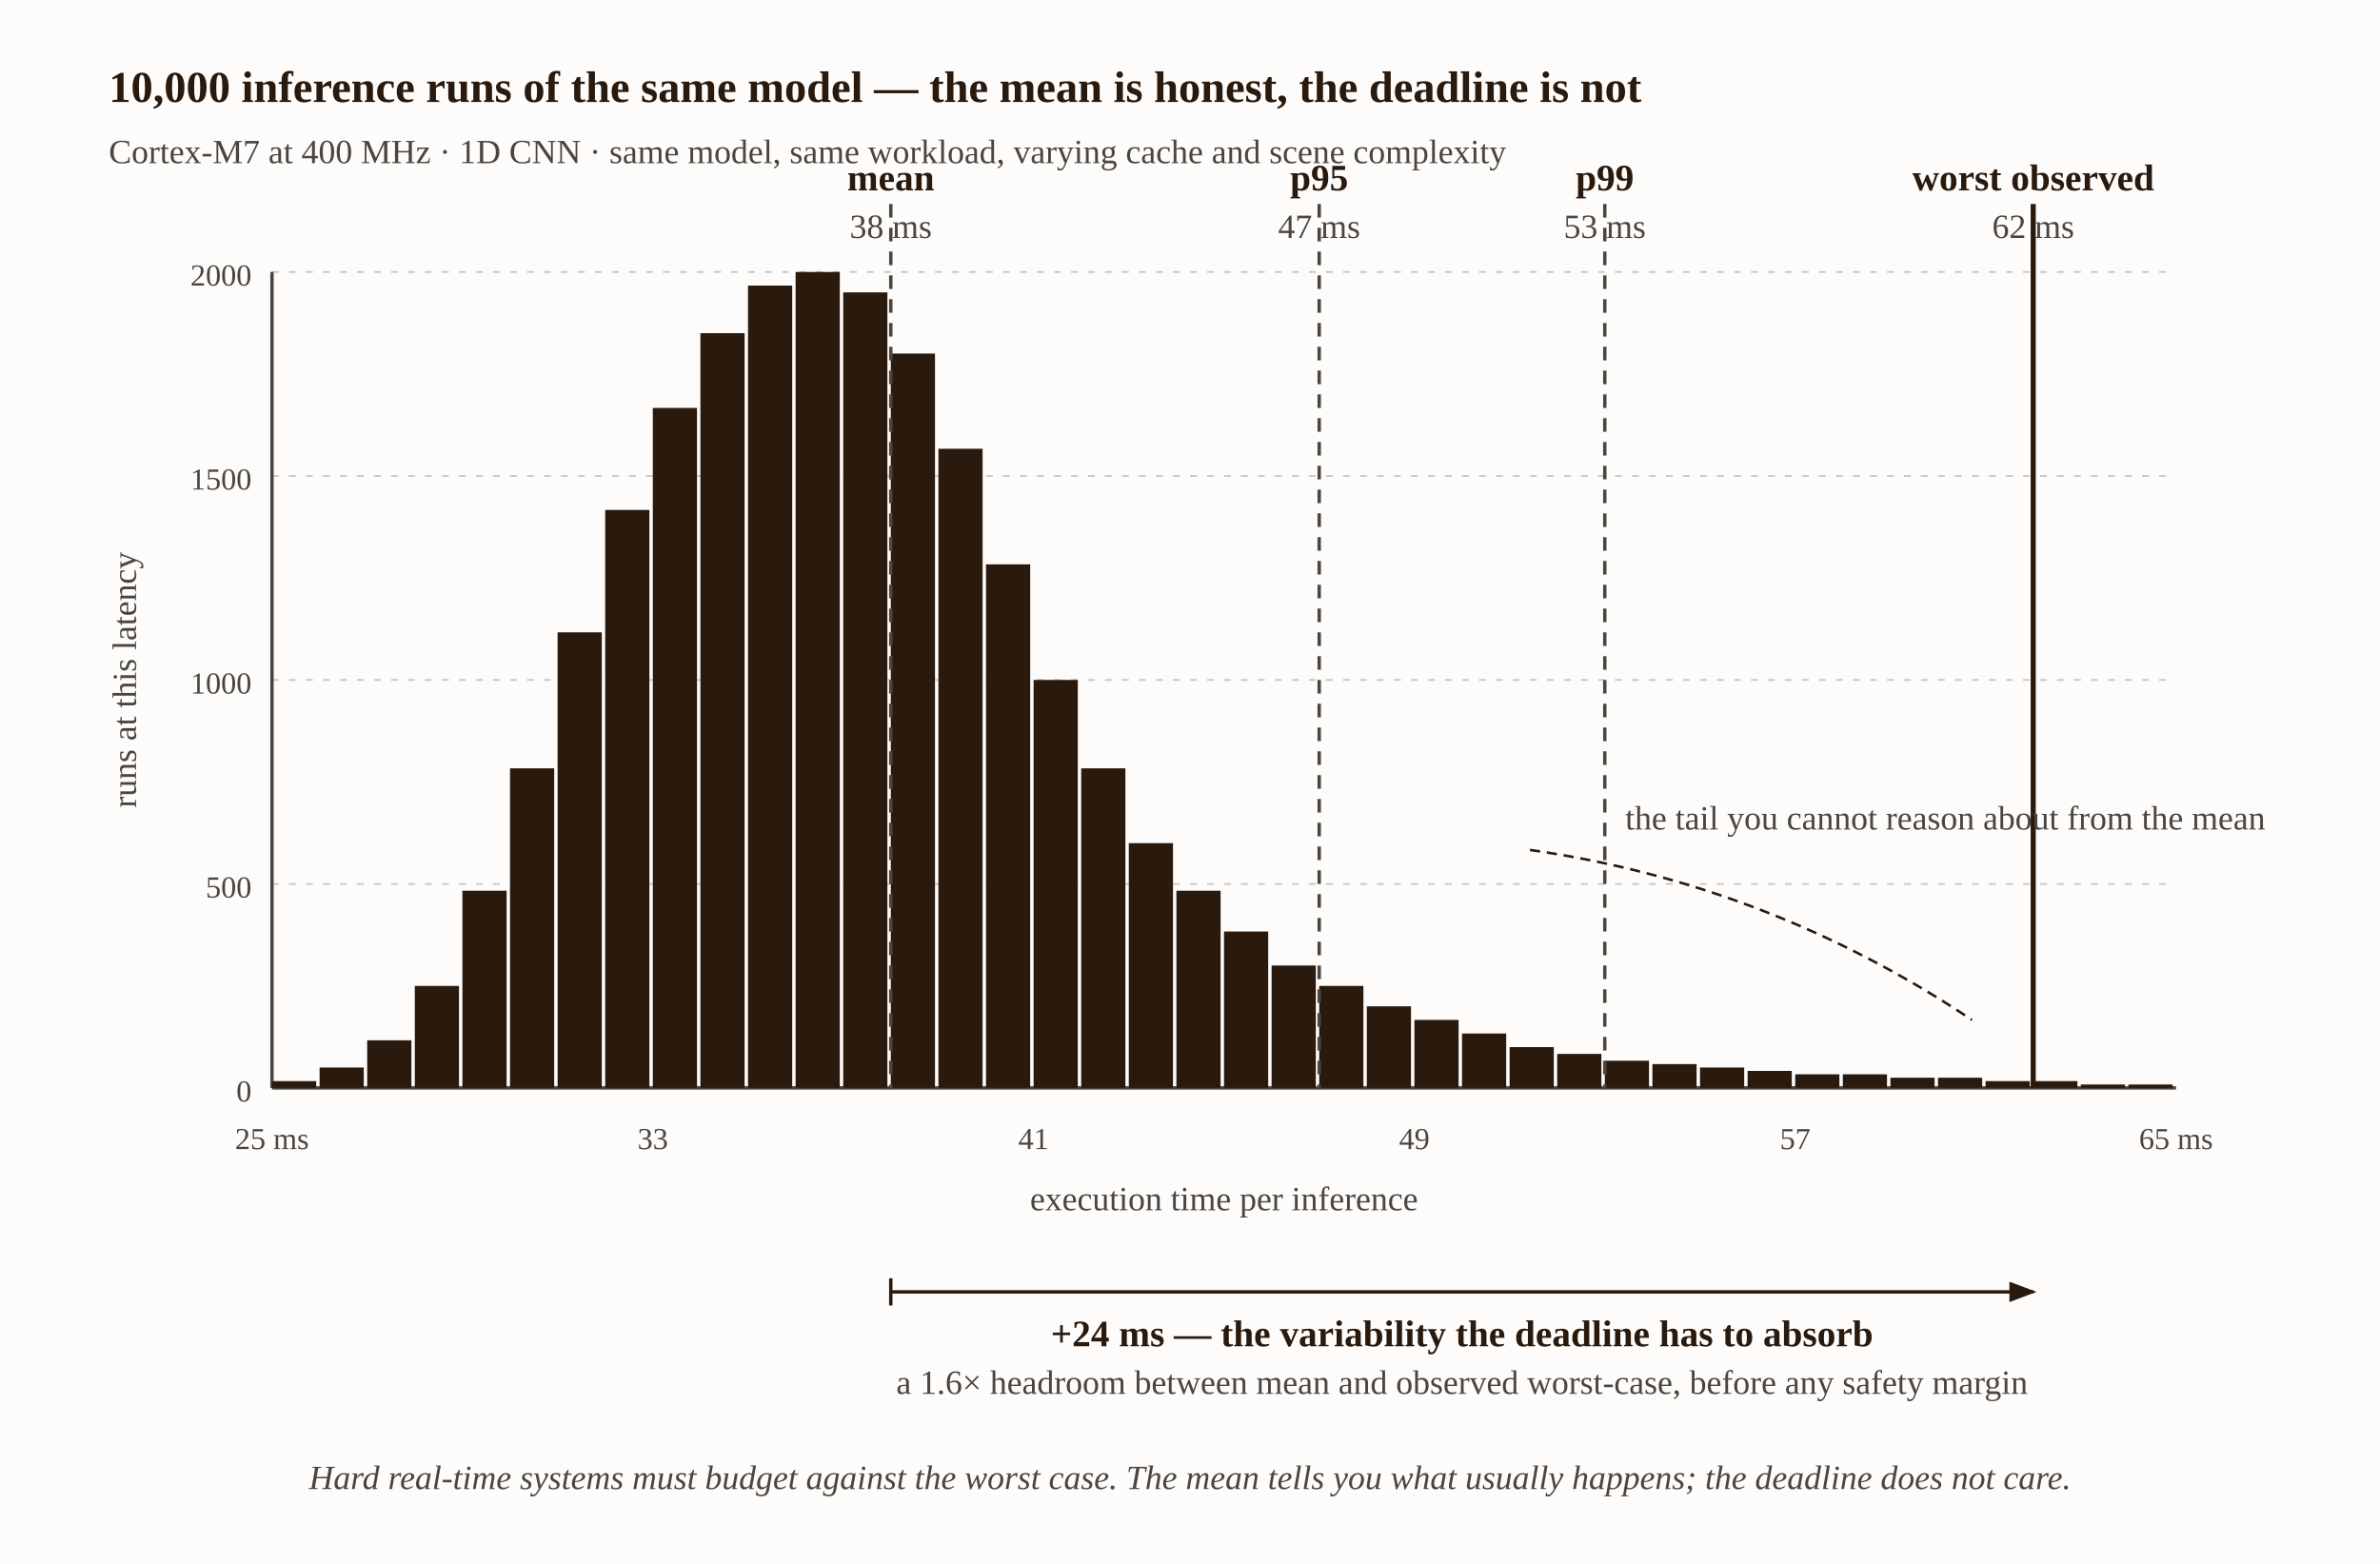
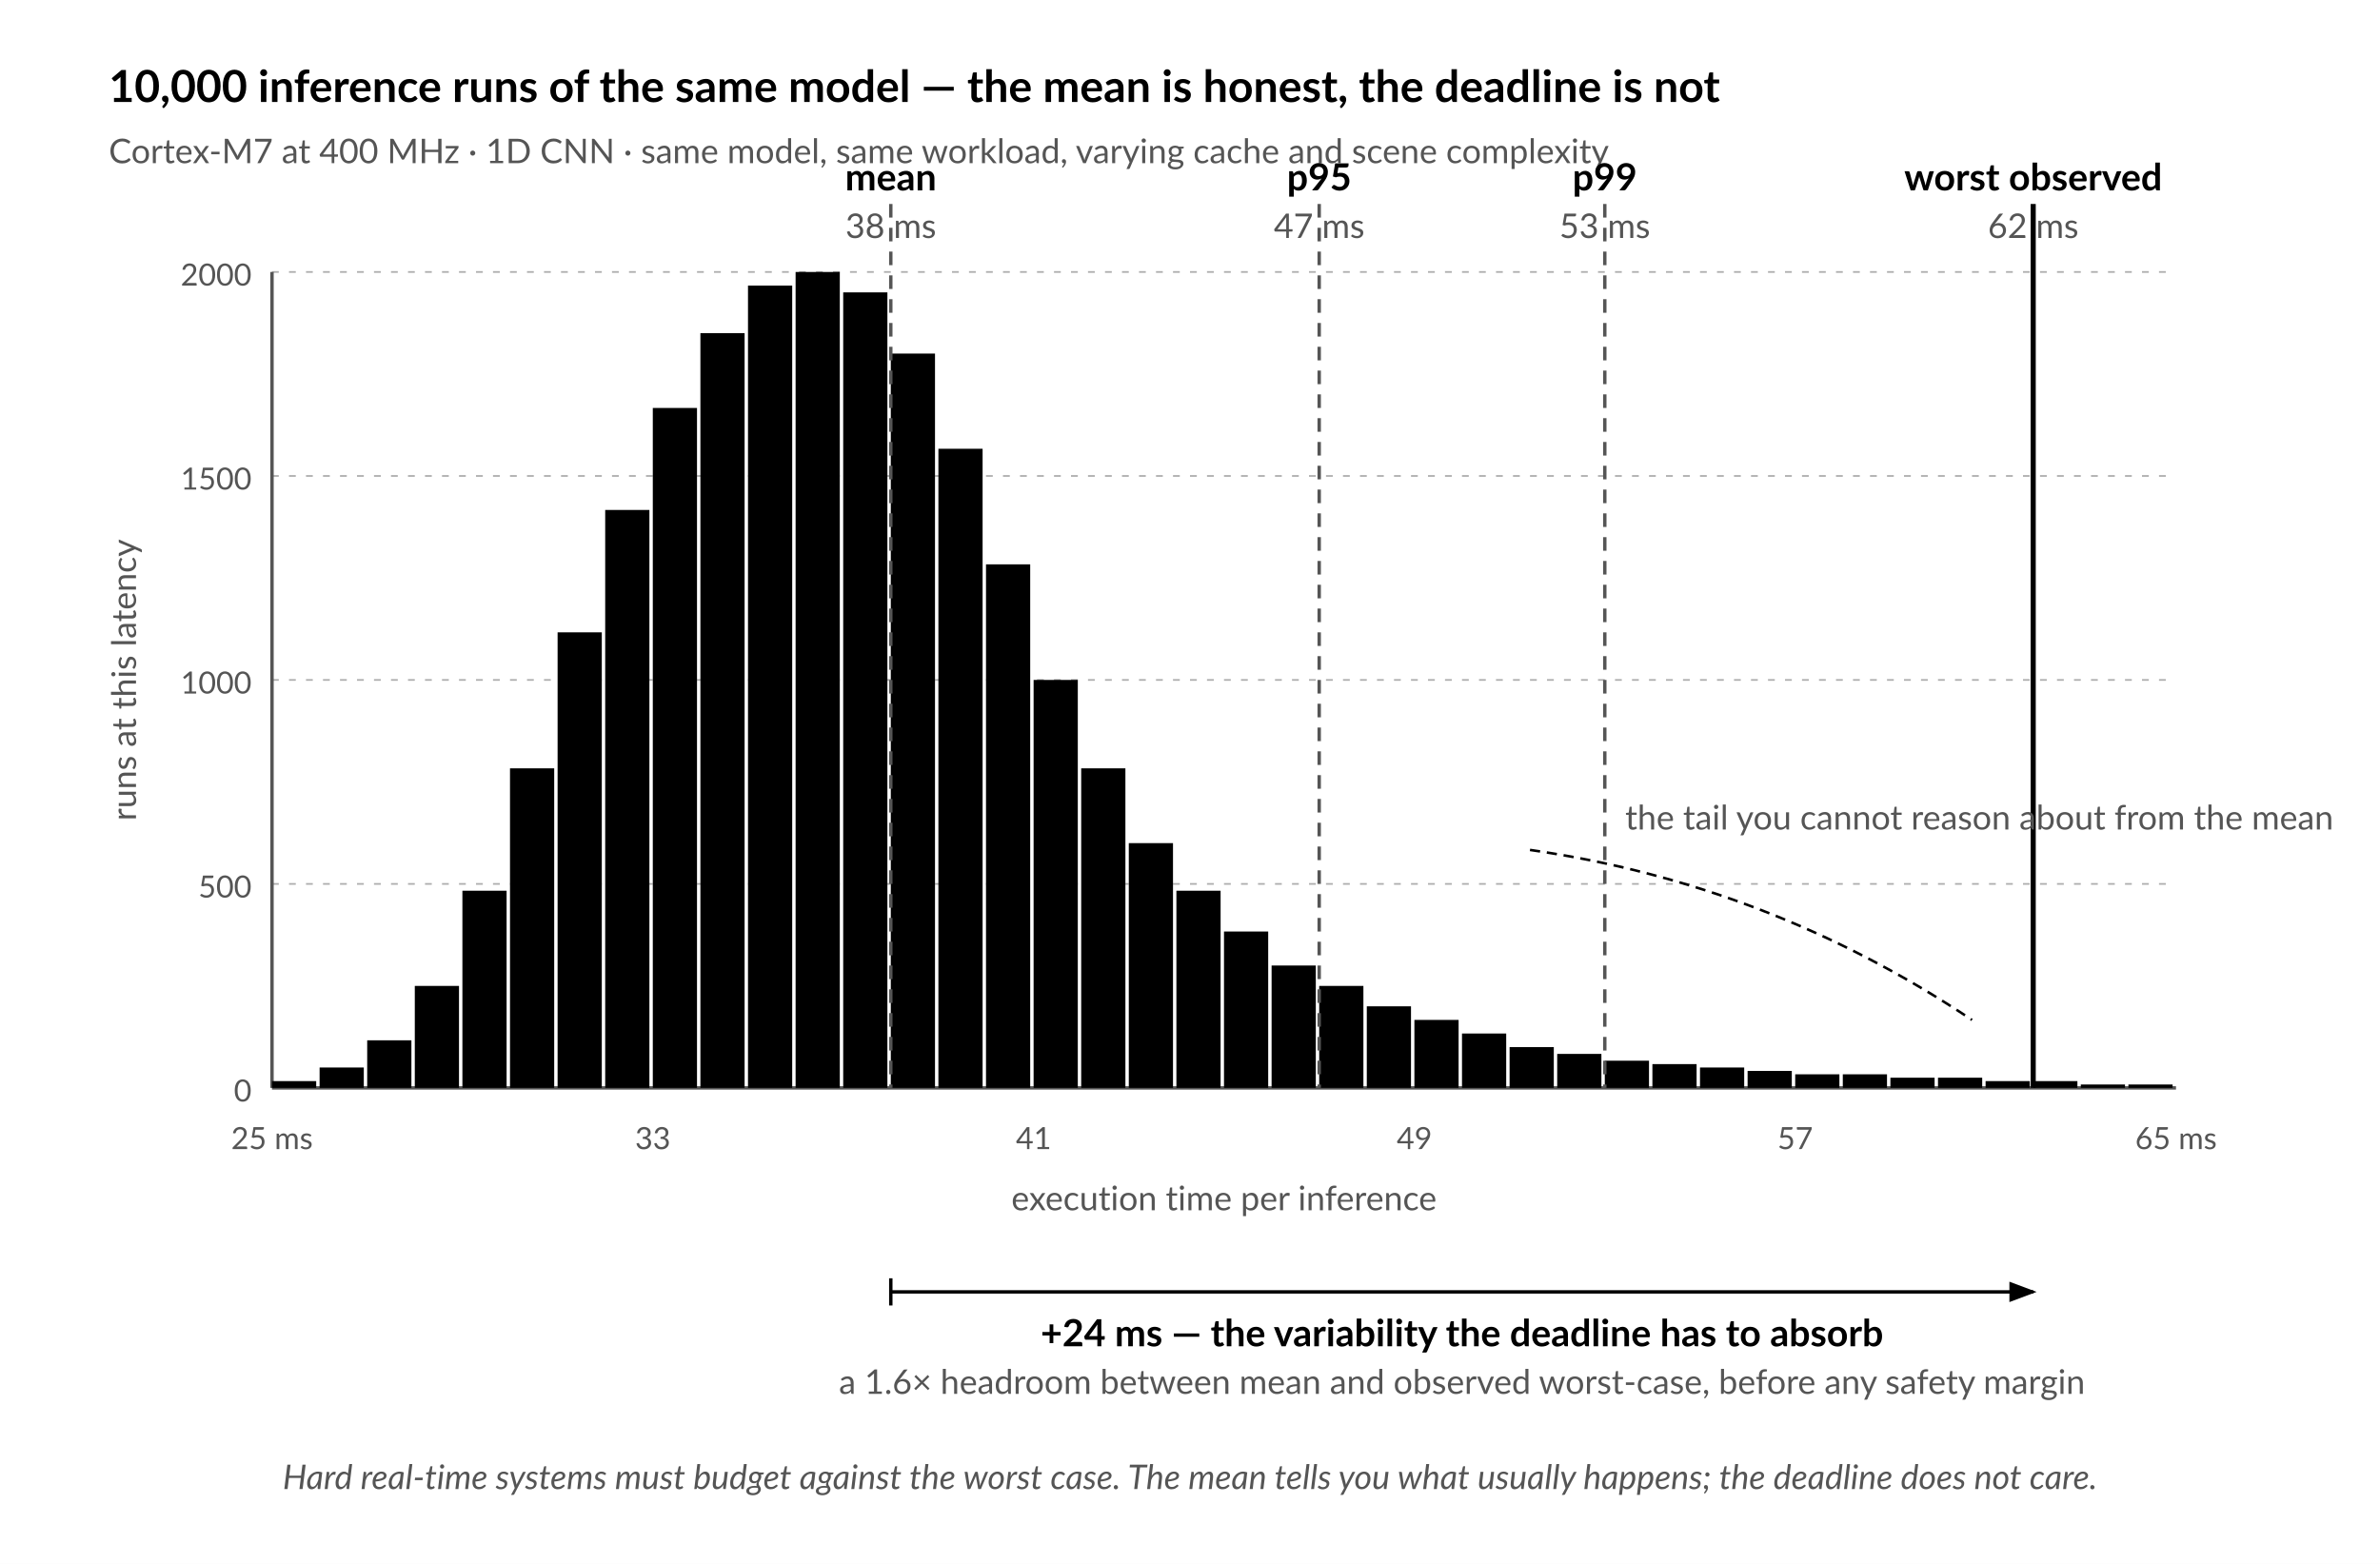
<svg xmlns="http://www.w3.org/2000/svg" viewBox="0 0 700 460" role="img" aria-labelledby="t10f2 d10f2">
  <defs>
    <style>
-       .ti { font-family: 'EB Garamond', Georgia, 'Times New Roman', serif; font-size: 13px; font-weight: bold; fill: #2a1a0e; }
-       .lb { font-family: 'EB Garamond', Georgia, 'Times New Roman', serif; font-size: 11px; fill: #2a1a0e; }
-       .sm { font-family: 'EB Garamond', Georgia, 'Times New Roman', serif; font-size: 10px; fill: #4a4540; }
-       .cap { font-family: 'EB Garamond', Georgia, 'Times New Roman', serif; font-size: 10px; font-style: italic; fill: #4a4540; }
-       .nm { font-family: 'EB Garamond', Georgia, 'Times New Roman', serif; font-size: 11px; font-weight: bold; fill: #2a1a0e; }
-       .ax { font-family: 'EB Garamond', Georgia, 'Times New Roman', serif; font-size: 9px; fill: #4a4540; }
-       .gd { stroke: #c8c4c0; stroke-width: 0.5; stroke-dasharray: 2 3; }
+       .ti { font-family: 'Real Head Pro', 'FF Real', Lato, sans-serif; font-size: 13px; font-weight: bold; fill: #000000; }
+       .lb { font-family: 'Real Head Pro', 'FF Real', Lato, sans-serif; font-size: 11px; fill: #000000; }
+       .sm { font-family: 'Real Head Pro', 'FF Real', Lato, sans-serif; font-size: 10px; fill: #555555; }
+       .cap { font-family: 'Real Head Pro', 'FF Real', Lato, sans-serif; font-size: 10px; font-style: italic; fill: #555555; }
+       .nm { font-family: 'Real Head Pro', 'FF Real', Lato, sans-serif; font-size: 11px; font-weight: bold; fill: #000000; }
+       .ax { font-family: 'Real Head Pro', 'FF Real', Lato, sans-serif; font-size: 9px; fill: #555555; }
+       .gd { stroke: #ADADAD; stroke-width: 0.5; stroke-dasharray: 2 3; }
    </style>
    <marker id="ar1f2" markerWidth="8" markerHeight="6" refX="7" refY="3" orient="auto">
-       <polygon points="0 0, 8 3, 0 6" fill="#2a1a0e" />
+       <polygon points="0 0, 8 3, 0 6" fill="#000000" />
    </marker>
  </defs>
-   <rect width="700" height="460" fill="#fdfcfb" />
+   <rect width="700" height="460" fill="#FFFFFF" />
  <text x="32" y="30" class="ti">10,000 inference runs of the same model — the mean is honest, the deadline is not</text>
  <text x="32" y="48" class="sm">Cortex-M7 at 400 MHz · 1D CNN · same model, same workload, varying cache and scene complexity</text>
  <line x1="80" y1="80" x2="640" y2="80" class="gd" />
  <line x1="80" y1="140" x2="640" y2="140" class="gd" />
  <line x1="80" y1="200" x2="640" y2="200" class="gd" />
  <line x1="80" y1="260" x2="640" y2="260" class="gd" />
-   <line x1="80" y1="320" x2="640" y2="320" stroke="#4a4540" />
-   <line x1="80" y1="80" x2="80" y2="320" stroke="#4a4540" />
+   <line x1="80" y1="320" x2="640" y2="320" stroke="#555555" />
+   <line x1="80" y1="80" x2="80" y2="320" stroke="#555555" />
  <text x="74" y="324" text-anchor="end" class="ax">0</text>
  <text x="74" y="264" text-anchor="end" class="ax">500</text>
  <text x="74" y="204" text-anchor="end" class="ax">1000</text>
  <text x="74" y="144" text-anchor="end" class="ax">1500</text>
  <text x="74" y="84" text-anchor="end" class="ax">2000</text>
  <text x="40" y="200" text-anchor="middle" transform="rotate(-90 40 200)" class="sm">runs at this latency</text>
  <text x="80" y="338" text-anchor="middle" class="ax">25 ms</text>
  <text x="192" y="338" text-anchor="middle" class="ax">33</text>
  <text x="304" y="338" text-anchor="middle" class="ax">41</text>
  <text x="416" y="338" text-anchor="middle" class="ax">49</text>
  <text x="528" y="338" text-anchor="middle" class="ax">57</text>
  <text x="640" y="338" text-anchor="middle" class="ax">65 ms</text>
  <text x="360" y="356" text-anchor="middle" class="sm">execution time per inference</text>
-   <g fill="#2a1a0e">
+   <g fill="#000000">
    <rect x="80" y="318" width="13" height="2" />
    <rect x="94" y="314" width="13" height="6" />
    <rect x="108" y="306" width="13" height="14" />
    <rect x="122" y="290" width="13" height="30" />
    <rect x="136" y="262" width="13" height="58" />
    <rect x="150" y="226" width="13" height="94" />
    <rect x="164" y="186" width="13" height="134" />
    <rect x="178" y="150" width="13" height="170" />
    <rect x="192" y="120" width="13" height="200" />
    <rect x="206" y="98" width="13" height="222" />
    <rect x="220" y="84" width="13" height="236" />
    <rect x="234" y="80" width="13" height="240" />
    <rect x="248" y="86" width="13" height="234" />
    <rect x="262" y="104" width="13" height="216" />
    <rect x="276" y="132" width="13" height="188" />
    <rect x="290" y="166" width="13" height="154" />
    <rect x="304" y="200" width="13" height="120" />
    <rect x="318" y="226" width="13" height="94" />
    <rect x="332" y="248" width="13" height="72" />
    <rect x="346" y="262" width="13" height="58" />
    <rect x="360" y="274" width="13" height="46" />
    <rect x="374" y="284" width="13" height="36" />
    <rect x="388" y="290" width="13" height="30" />
    <rect x="402" y="296" width="13" height="24" />
    <rect x="416" y="300" width="13" height="20" />
    <rect x="430" y="304" width="13" height="16" />
    <rect x="444" y="308" width="13" height="12" />
    <rect x="458" y="310" width="13" height="10" />
    <rect x="472" y="312" width="13" height="8" />
    <rect x="486" y="313" width="13" height="7" />
    <rect x="500" y="314" width="13" height="6" />
    <rect x="514" y="315" width="13" height="5" />
    <rect x="528" y="316" width="13" height="4" />
    <rect x="542" y="316" width="13" height="4" />
    <rect x="556" y="317" width="13" height="3" />
    <rect x="570" y="317" width="13" height="3" />
    <rect x="584" y="318" width="13" height="2" />
    <rect x="598" y="318" width="13" height="2" />
    <rect x="612" y="319" width="13" height="1" />
    <rect x="626" y="319" width="13" height="1" />
  </g>
-   <line x1="262" y1="60" x2="262" y2="320" stroke="#4a4540" stroke-width="1" stroke-dasharray="4 3" />
+   <line x1="262" y1="60" x2="262" y2="320" stroke="#555555" stroke-width="1" stroke-dasharray="4 3" />
  <text x="262" y="56" text-anchor="middle" class="nm">mean</text>
  <text x="262" y="70" text-anchor="middle" class="sm">38 ms</text>
-   <line x1="388" y1="60" x2="388" y2="320" stroke="#4a4540" stroke-width="1" stroke-dasharray="4 3" />
+   <line x1="388" y1="60" x2="388" y2="320" stroke="#555555" stroke-width="1" stroke-dasharray="4 3" />
  <text x="388" y="56" text-anchor="middle" class="nm">p95</text>
  <text x="388" y="70" text-anchor="middle" class="sm">47 ms</text>
-   <line x1="472" y1="60" x2="472" y2="320" stroke="#4a4540" stroke-width="1" stroke-dasharray="4 3" />
+   <line x1="472" y1="60" x2="472" y2="320" stroke="#555555" stroke-width="1" stroke-dasharray="4 3" />
  <text x="472" y="56" text-anchor="middle" class="nm">p99</text>
  <text x="472" y="70" text-anchor="middle" class="sm">53 ms</text>
-   <line x1="598" y1="60" x2="598" y2="320" stroke="#2a1a0e" stroke-width="1.5" />
+   <line x1="598" y1="60" x2="598" y2="320" stroke="#000000" stroke-width="1.5" />
  <text x="598" y="56" text-anchor="middle" class="nm">worst observed</text>
  <text x="598" y="70" text-anchor="middle" class="sm">62 ms</text>
-   <path d="M 450 250 Q 520 260 580 300" fill="none" stroke="#2a1a0e" stroke-width="0.75" stroke-dasharray="3 2" />
+   <path d="M 450 250 Q 520 260 580 300" fill="none" stroke="#000000" stroke-width="0.75" stroke-dasharray="3 2" />
  <text x="478" y="244" class="sm">the tail you cannot reason about from the mean</text>
-   <line x1="262" y1="380" x2="598" y2="380" stroke="#2a1a0e" stroke-width="1" marker-end="url(#ar1f2)" />
-   <line x1="262" y1="376" x2="262" y2="384" stroke="#2a1a0e" stroke-width="1" />
+   <line x1="262" y1="380" x2="598" y2="380" stroke="#000000" stroke-width="1" marker-end="url(#ar1f2)" />
+   <line x1="262" y1="376" x2="262" y2="384" stroke="#000000" stroke-width="1" />
  <text x="430" y="396" text-anchor="middle" class="nm">+24 ms — the variability the deadline has to absorb</text>
  <text x="430" y="410" text-anchor="middle" class="sm">a 1.6× headroom between mean and observed worst-case, before any safety margin</text>
  <text x="350" y="438" text-anchor="middle" class="cap">Hard real-time systems must budget against the worst case. The mean tells you what usually happens; the deadline does not care.</text>
</svg>
